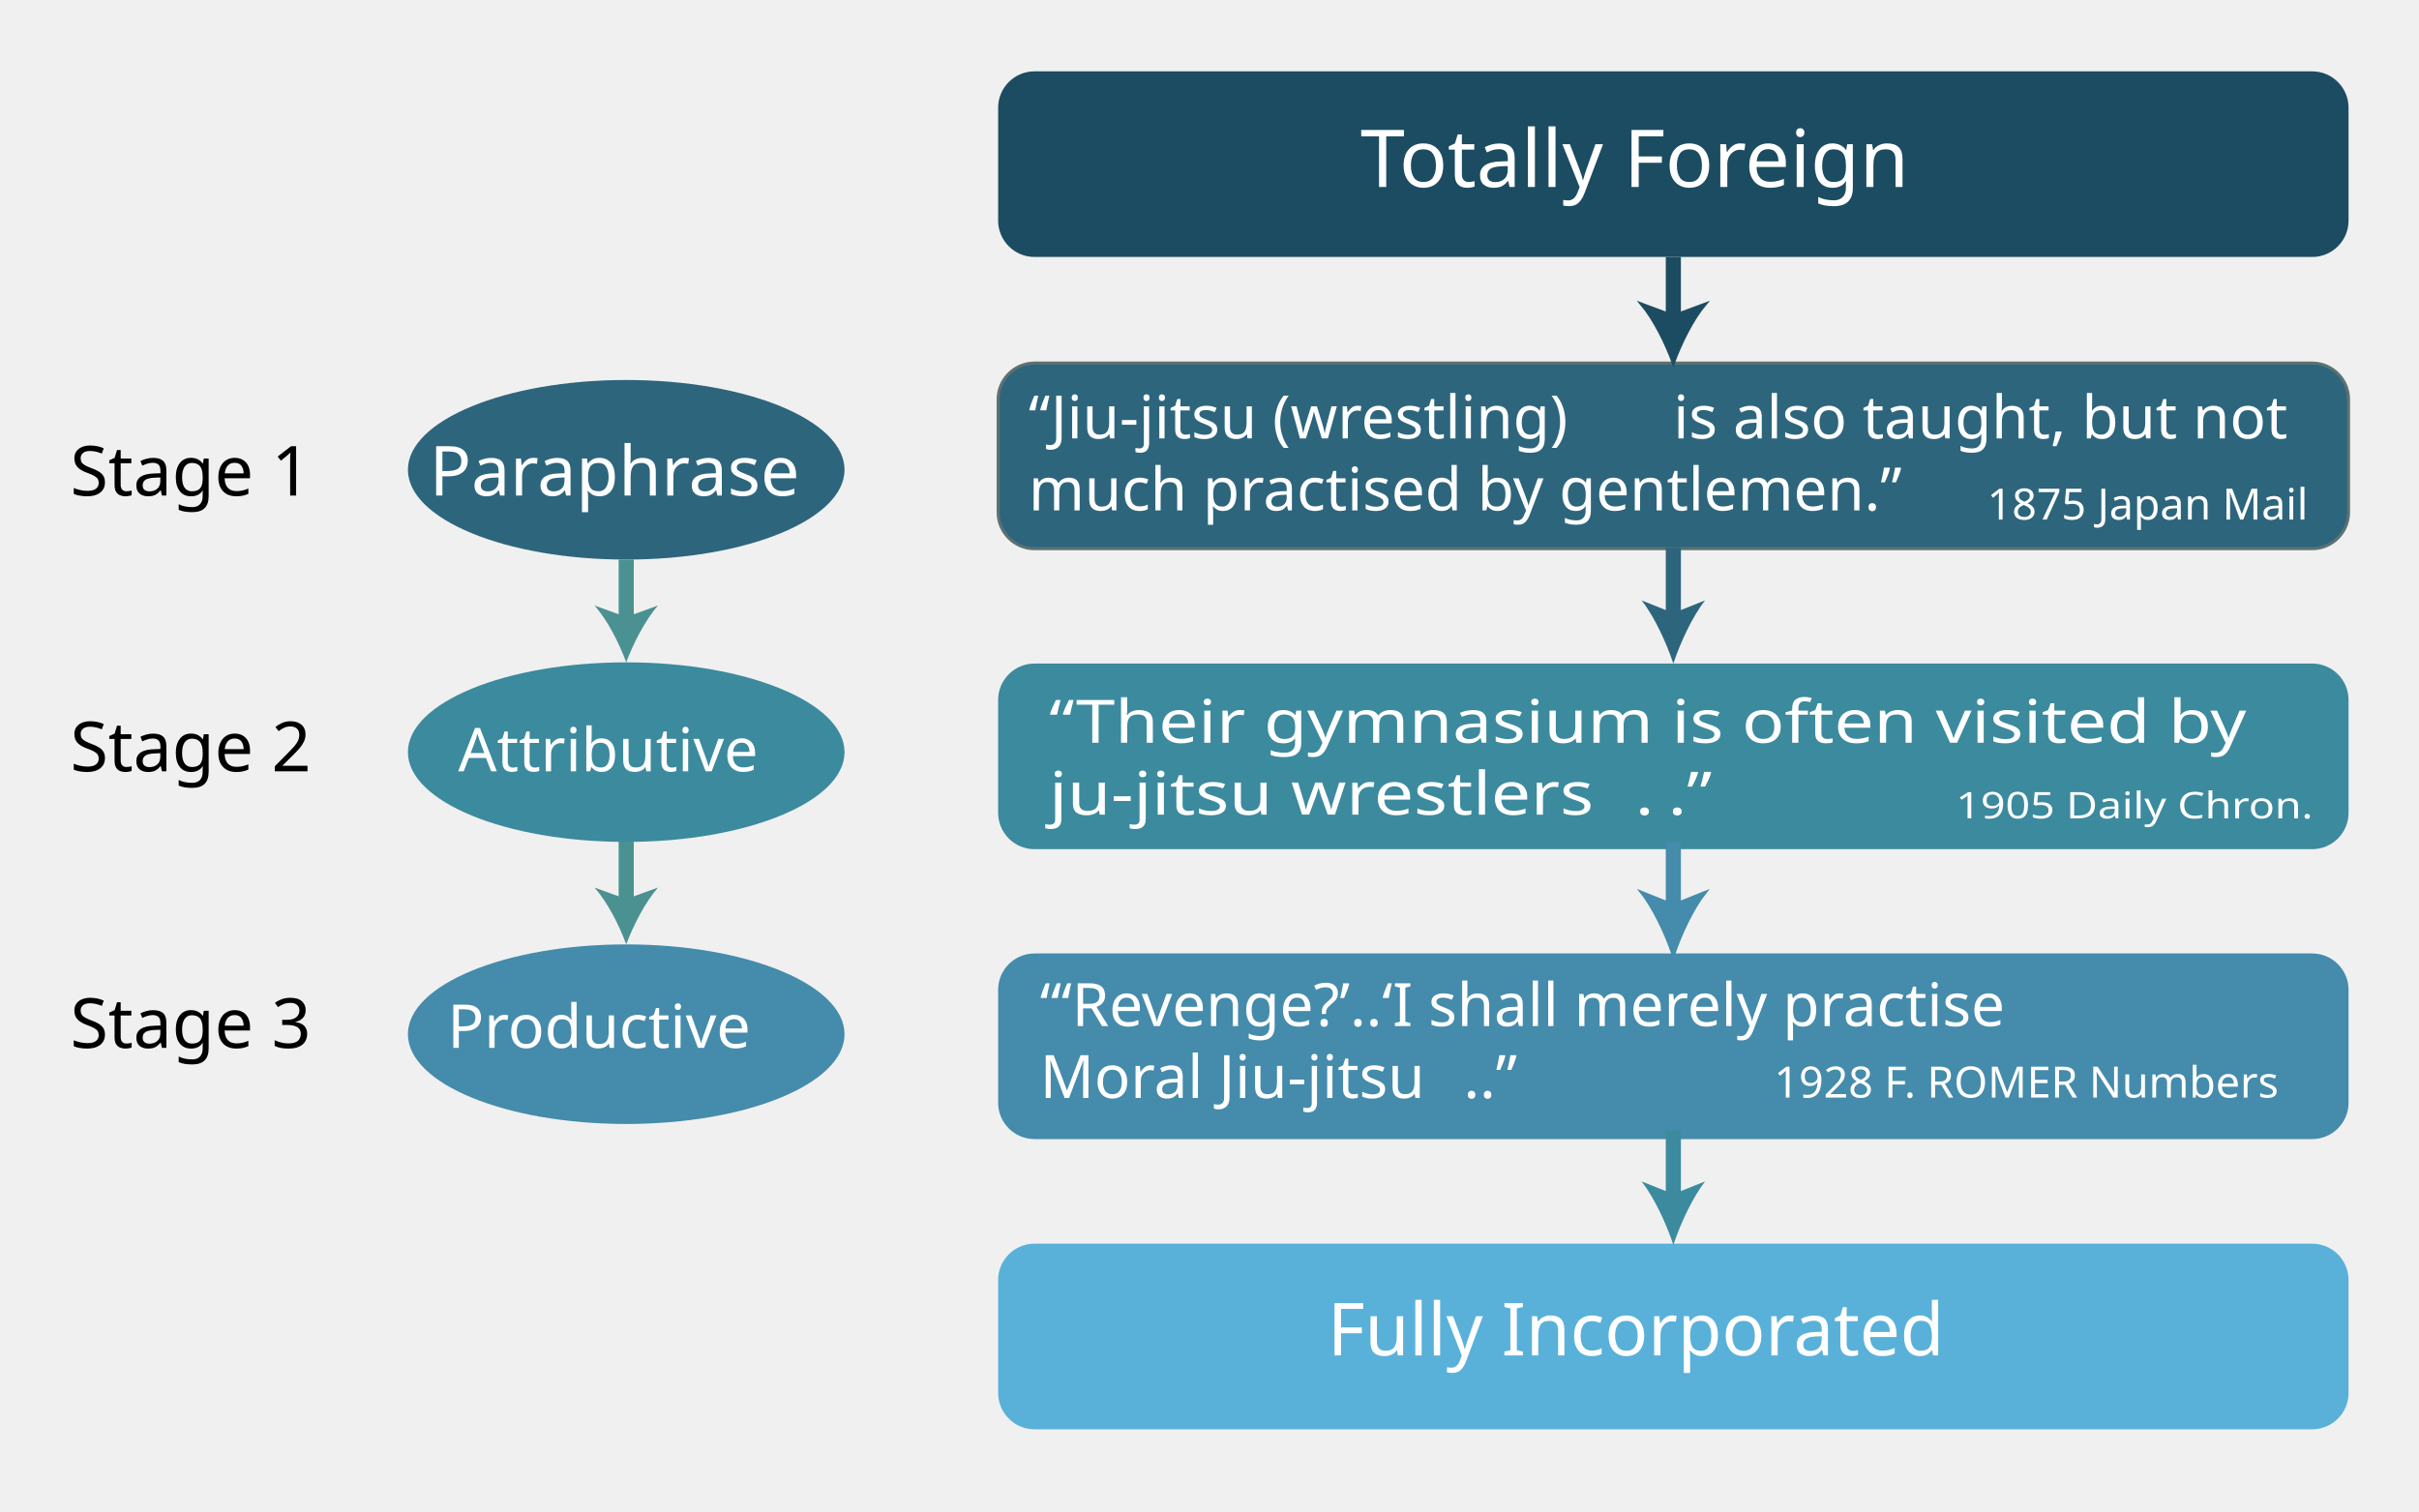
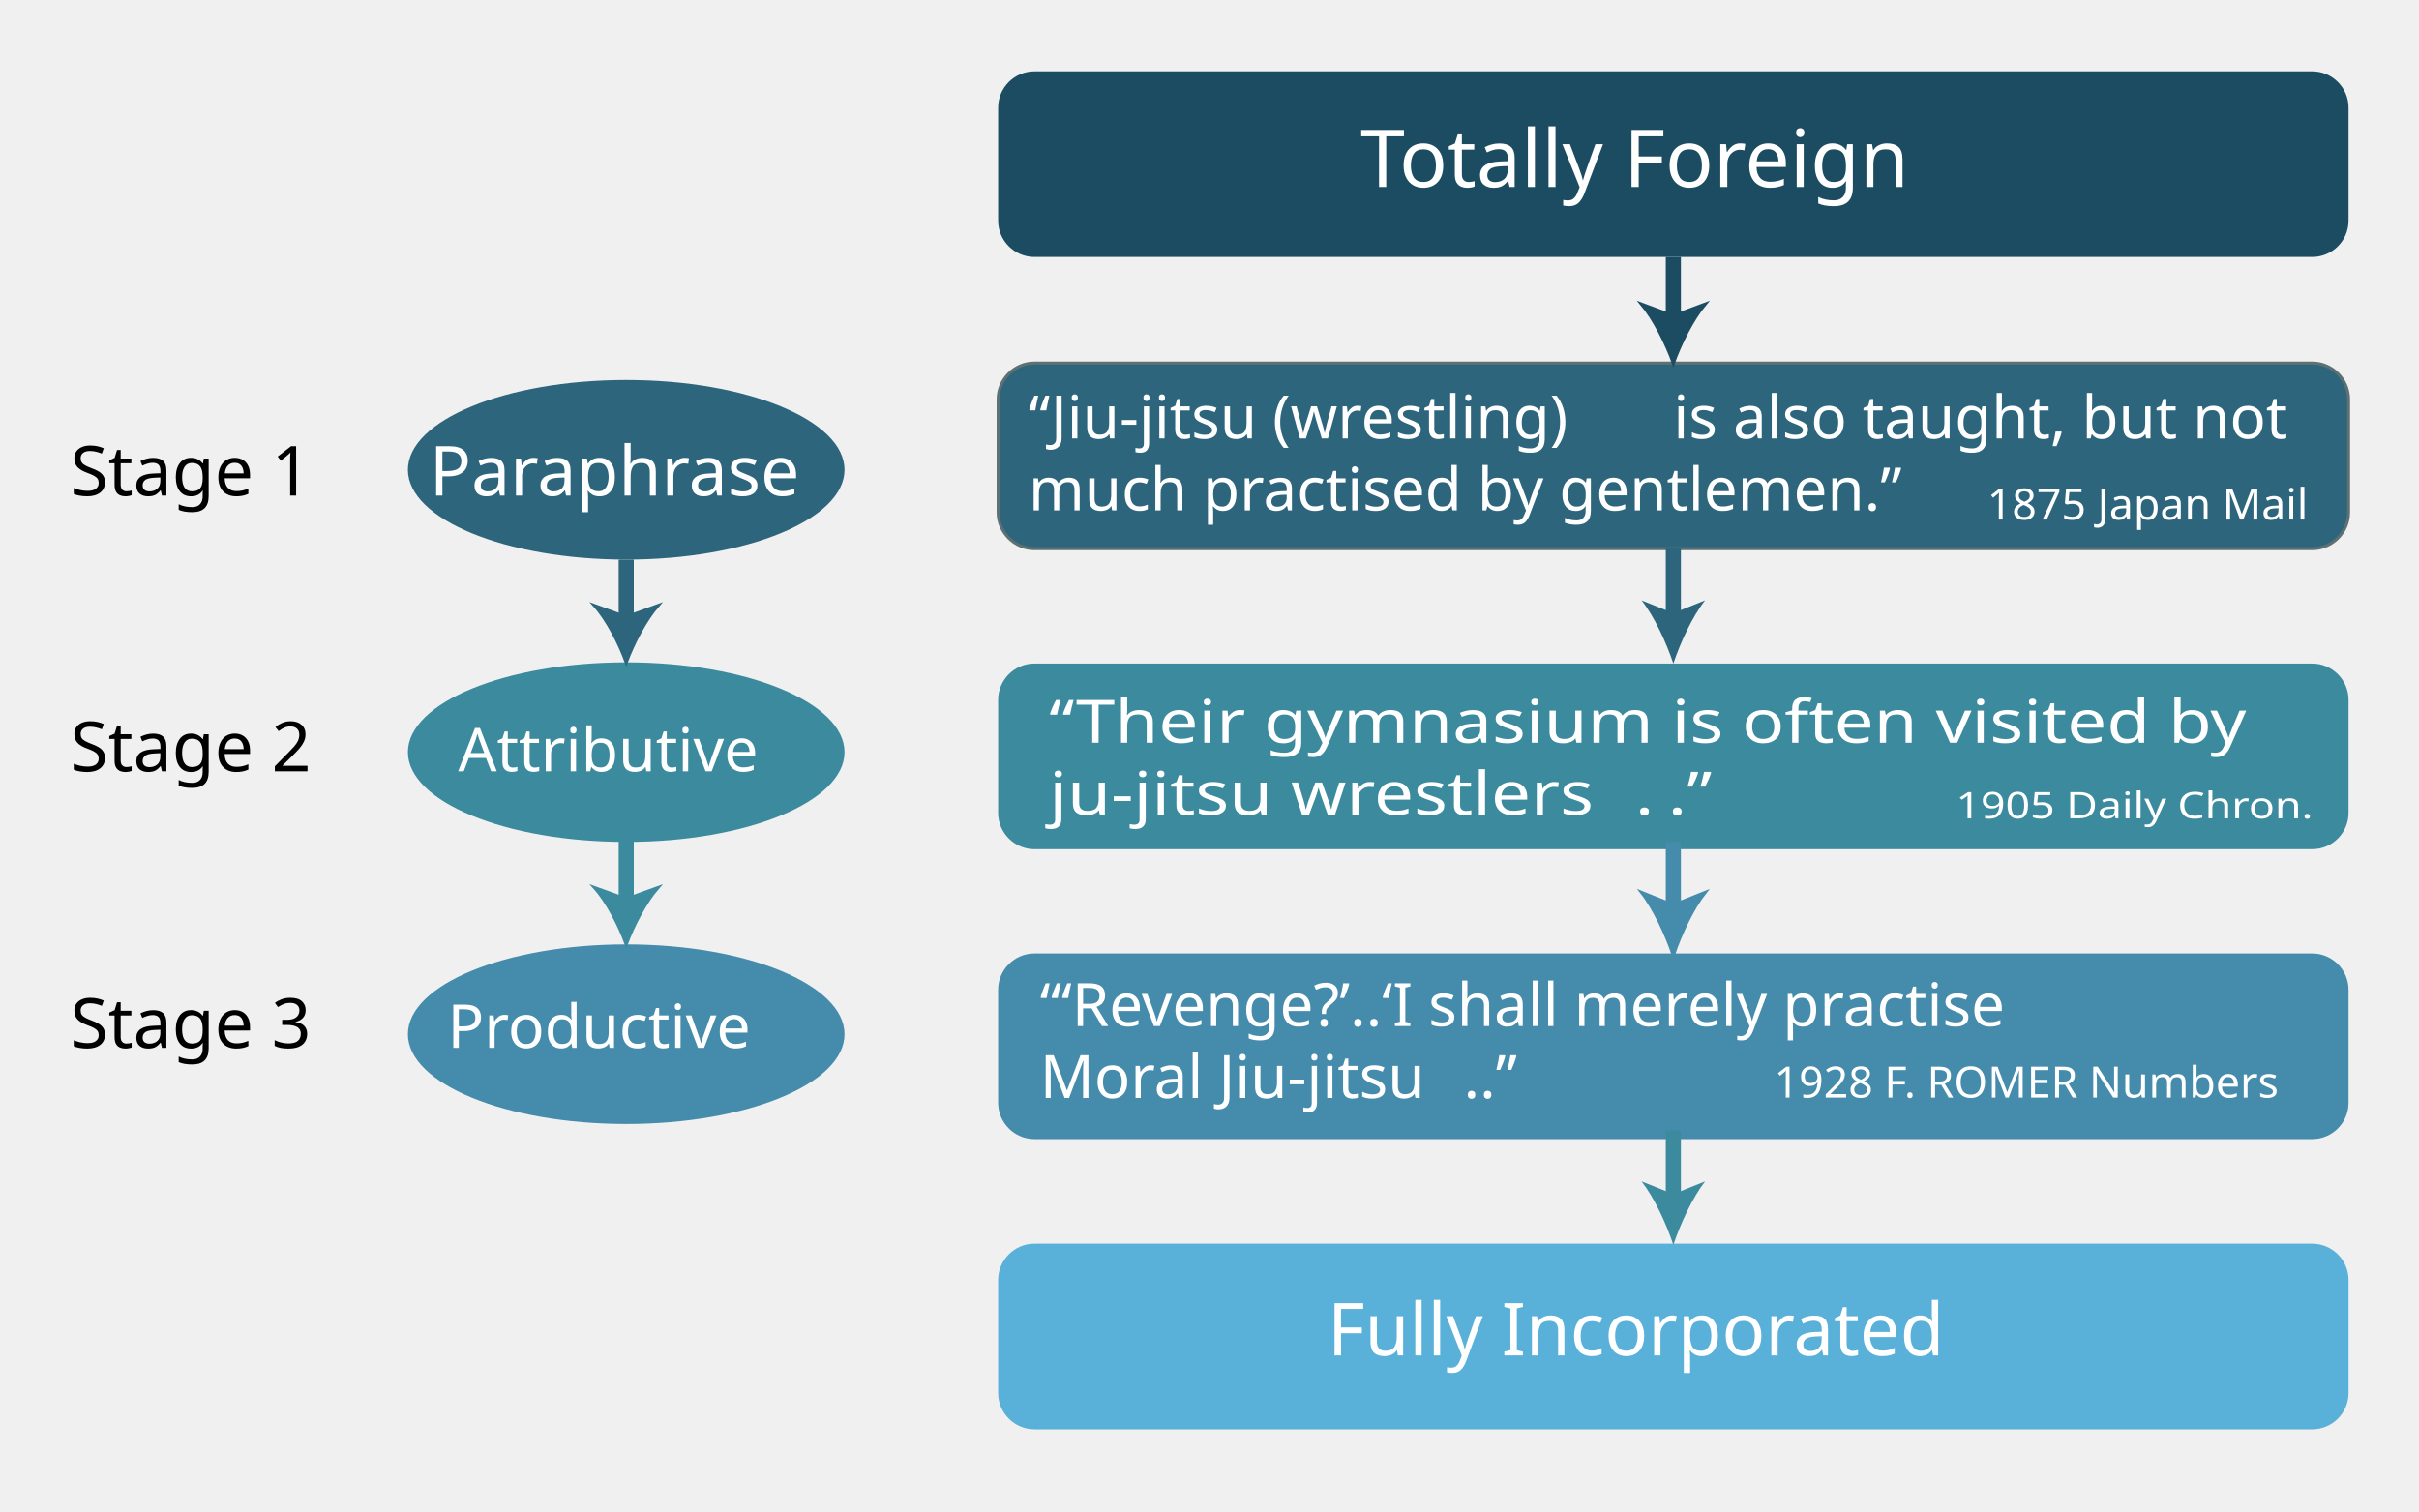
<svg xmlns="http://www.w3.org/2000/svg" version="1.1" id="Layer_1" x="0px" y="0px" viewBox="0 0 800 500" style="enable-background:new 0 0 800 500;" xml:space="preserve">
  <style type="text/css">
	.st0{fill:#59B1D9;}
	.st1{fill:#1C4C61;}
	.st2{fill:#3C8A9E;}
	.st3{fill:#2D657D;}
	.st4{fill:#458BAB;}
	.st5{fill:#FFFFFF;}
	.st6{font-family:'Montserrat-Regular';}
	.st7{font-size:26.4px;}
	.st8{font-size:22.88px;}
	.st9{font-size:20.02px;}
	.st10{font-size:24.2px;}
	.st11{font-family:'Montserrat-Medium';}
- 	.st12{fill:none;stroke:#4B9191;stroke-width:5;stroke-miterlimit:10;}
- 	.st13{fill:#4B9191;}
- 	.st14{fill:#2D657D;stroke:#5D7172;stroke-miterlimit:10;}
- 	.st15{fill:#1C4C61;stroke:#1C4C61;stroke-width:5;stroke-miterlimit:10;}
- 	.st16{fill:#1C4C61;stroke:#1C4C61;stroke-miterlimit:10;}
- 	.st17{fill:none;stroke:#2D657D;stroke-width:5;stroke-miterlimit:10;}
- 	.st18{fill:none;stroke:#458BAB;stroke-width:5;stroke-miterlimit:10;}
- 	.st19{fill:#458BAB;stroke:#458BAB;stroke-miterlimit:10;}
- 	.st20{fill:none;stroke:#3C8A9E;stroke-width:5;stroke-miterlimit:10;}
- 	.st21{font-size:19.8px;}
- 	.st22{fill:none;}
- 	.st23{font-family:'Montserrat-Bold';}
- 	.st24{enable-background:new    ;}
+ 	.st12{fill:none;stroke:#2D657D;stroke-width:5;stroke-miterlimit:10;}
+ 	.st13{fill:#2D657D;stroke:#2D657D;stroke-miterlimit:10;}
+ 	.st14{fill:#3C8A9E;stroke:#3C8A9E;stroke-width:5;stroke-miterlimit:10;}
+ 	.st15{fill:#3C8A9E;stroke:#3C8A9E;stroke-miterlimit:10;}
+ 	.st16{fill:#2D657D;stroke:#5D7172;stroke-miterlimit:10;}
+ 	.st17{fill:none;stroke:#1C4C61;stroke-width:5;stroke-miterlimit:10;}
+ 	.st18{fill:#1C4C61;stroke:#1C4C61;stroke-miterlimit:10;}
+ 	.st19{fill:none;stroke:#458BAB;stroke-width:5;stroke-miterlimit:10;}
+ 	.st20{fill:#458BAB;stroke:#458BAB;stroke-miterlimit:10;}
+ 	.st21{fill:none;stroke:#3C8A9E;stroke-width:5;stroke-miterlimit:10;}
+ 	.st22{font-size:19.8px;}
+ 	.st23{fill:none;}
+ 	.st24{font-family:'Montserrat-Bold';}
	.st25{font-size:14.3px;}
	.st26{font-size:12.153px;}
</style>
  <path class="st0" d="M764.7,472.8H342.1c-6.6,0-12-5.4-12-12v-37.4c0-6.6,5.4-12,12-12h422.6c6.6,0,12,5.4,12,12v37.4  C776.7,467.4,771.3,472.8,764.7,472.8z" />
  <path class="st1" d="M764.7,85H342.1c-6.6,0-12-5.4-12-12V35.6c0-6.6,5.4-12,12-12h422.6c6.6,0,12,5.4,12,12V73  C776.7,79.6,771.3,85,764.7,85z" />
  <ellipse class="st2" cx="207.1" cy="248.8" rx="72.2" ry="29.7" />
  <ellipse class="st3" cx="207.1" cy="155.4" rx="72.2" ry="29.7" />
  <ellipse class="st4" cx="207.1" cy="342.1" rx="72.2" ry="29.7" />
  <text transform="matrix(1 0 0 1 449.9135 61.855)" class="st5 st6 st7">Totally Foreign</text>
  <text transform="matrix(1 0 0 1 142.0273 163.9355)" class="st5 st6 st8">Paraphrase</text>
  <text transform="matrix(1 0 0 1 151.5264 255.1455)" class="st5 st6 st9">Attributive</text>
  <text transform="matrix(1 0 0 1 147.9863 346.626)" class="st5 st6 st9">Productive</text>
  <text transform="matrix(0.9808 0 0 1 439.0576 448.3555)" class="st5 st6 st10">Fully Incorporated</text>
  <text transform="matrix(1 0 0 1 23.2207 163.9355)" class="st11 st8">Stage 1</text>
  <text transform="matrix(1 0 0 1 23.2207 255.1455)" class="st11 st8">Stage 2</text>
  <text transform="matrix(1 0 0 1 23.2207 346.626)" class="st11 st8">Stage 3</text>
  <g>
    <g>
      <line class="st12" x1="207.1" y1="205.8" x2="207.1" y2="185.1" />
      <g>
        <path class="st13" d="M207.1,219.1c2.3-6.2,6.3-14,10.5-18.8l-10.5,3.8l-10.5-3.8C200.9,205.1,204.8,212.8,207.1,219.1z" />
      </g>
    </g>
  </g>
  <g>
    <g>
-       <line class="st12" x1="207.1" y1="299.1" x2="207.1" y2="278.4" />
+       <line class="st14" x1="207.1" y1="299.1" x2="207.1" y2="278.4" />
      <g>
-         <path class="st13" d="M207.1,312.4c2.3-6.2,6.3-14,10.5-18.8l-10.5,3.8l-10.5-3.8C200.9,298.4,204.8,306.1,207.1,312.4z" />
+         <path class="st15" d="M207.1,312.4c2.3-6.2,6.3-14,10.5-18.8l-10.5,3.8l-10.5-3.8C200.9,298.4,204.8,306.1,207.1,312.4z" />
      </g>
    </g>
  </g>
-   <path class="st14" d="M764.7,181.5H342.1c-6.6,0-12-5.4-12-12v-37.4c0-6.6,5.4-12,12-12h422.6c6.6,0,12,5.4,12,12v37.4  C776.7,176.1,771.3,181.5,764.7,181.5z" />
+   <path class="st16" d="M764.7,181.5H342.1c-6.6,0-12-5.4-12-12v-37.4c0-6.6,5.4-12,12-12h422.6c6.6,0,12,5.4,12,12v37.4  C776.7,176.1,771.3,181.5,764.7,181.5z" />
  <path class="st2" d="M764.7,280.9H342.1c-6.6,0-12-5.4-12-12v-37.4c0-6.6,5.4-12,12-12h422.6c6.6,0,12,5.4,12,12v37.4  C776.7,275.5,771.3,280.9,764.7,280.9z" />
  <path class="st4" d="M764.7,376.8H342.1c-6.6,0-12-5.4-12-12v-37.4c0-6.6,5.4-12,12-12h422.6c6.6,0,12,5.4,12,12v37.4  C776.7,371.4,771.3,376.8,764.7,376.8z" />
  <g>
    <g>
-       <line class="st15" x1="553.4" y1="106.3" x2="553.4" y2="85" />
+       <line class="st17" x1="553.4" y1="106.3" x2="553.4" y2="85" />
      <g>
-         <path class="st16" d="M553.4,120.1c2.3-6.4,6.3-14.5,10.5-19.5l-10.5,3.9l-10.5-3.9C547.1,105.6,551.1,113.7,553.4,120.1z" />
+         <path class="st18" d="M553.4,120.1c2.3-6.4,6.3-14.5,10.5-19.5l-10.5,3.9l-10.5-3.9C547.1,105.6,551.1,113.7,553.4,120.1z" />
      </g>
    </g>
  </g>
  <g>
    <g>
-       <line class="st17" x1="553.4" y1="204.8" x2="553.4" y2="181.2" />
+       <line class="st12" x1="553.4" y1="204.8" x2="553.4" y2="181.2" />
      <g>
        <path class="st3" d="M553.4,219.5c2.3-6.9,6.3-15.6,10.5-20.9l-10.5,4.2l-10.5-4.2C547.1,203.9,551.1,212.6,553.4,219.5z" />
      </g>
    </g>
  </g>
  <g>
    <g>
-       <line class="st18" x1="553.4" y1="301.4" x2="553.4" y2="278.5" />
+       <line class="st19" x1="553.4" y1="301.4" x2="553.4" y2="278.5" />
      <g>
-         <path class="st19" d="M553.4,316c2.3-6.9,6.3-15.5,10.5-20.8l-10.5,4.2l-10.5-4.2C547.1,300.5,551.1,309.2,553.4,316z" />
+         <path class="st20" d="M553.4,316c2.3-6.9,6.3-15.5,10.5-20.8l-10.5,4.2l-10.5-4.2C547.1,300.5,551.1,309.2,553.4,316z" />
      </g>
    </g>
  </g>
  <g>
    <g>
-       <line class="st20" x1="553.4" y1="397" x2="553.4" y2="373.9" />
+       <line class="st21" x1="553.4" y1="397" x2="553.4" y2="373.9" />
      <g>
        <path class="st2" d="M553.4,411.8c2.3-6.9,6.3-15.6,10.5-21l-10.5,4.2l-10.5-4.2C547.1,396.2,551.1,404.8,553.4,411.8z" />
      </g>
    </g>
  </g>
-   <text transform="matrix(1 0 0 1 340.1577 145.0291)" class="st5 st6 st21">“</text>
-   <rect x="347.5" y="128.2" class="st22" width="192.4" height="22" />
-   <text transform="matrix(1 0 0 1 347.48 145.0291)" class="st5 st23 st21">Jiu-jitsu (wrestling)</text>
-   <text transform="matrix(1 0 0 1 537.9578 145.0291)" class="st5 st6 st21">   is also taught, but not </text>
-   <text transform="matrix(1 0 0 1 340.1577 168.829)" class="st5 st6 st21">much practised by gentlemen.”</text>
-   <text transform="matrix(1.1766 0 0 1 346.9746 245.6875)" class="st5 st6 st21">“Their gymnasium is often visited by </text>
-   <text transform="matrix(1.1766 0 0 1 346.9746 269.4873)" class="st24">
-     <tspan x="0" y="0" class="st5 st23 st21">ju-jitsu wrestlers</tspan>
-     <tspan x="173.9" y="0" class="st5 st6 st21">.”</tspan>
-   </text>
-   <text transform="matrix(1.1766 0 0 1 540.7598 269.4873)" class="st5 st6 st21">.</text>
-   <rect x="343.9" y="324.7" class="st22" width="400.5" height="53.1" />
-   <text transform="matrix(1 0 0 1 343.9219 339.4071)" class="st5 st6 st21">“‘Revenge?’..‘I shall merely practise </text>
-   <text transform="matrix(1 0 0 1 343.9219 363.2071)" class="st5 st23 st21">Moral Jiu-jitsu</text>
-   <text transform="matrix(1 0 0 1 484.0219 363.2071)" class="st5 st6 st21">..”</text>
+   <text transform="matrix(1 0 0 1 340.1577 145.0291)" class="st5 st6 st22">“</text>
+   <rect x="347.5" y="128.2" class="st23" width="192.4" height="22" />
+   <text transform="matrix(1 0 0 1 347.48 145.0291)" class="st5 st24 st22">Jiu-jitsu (wrestling)</text>
+   <text transform="matrix(1 0 0 1 537.9578 145.0291)" class="st5 st6 st22">   is also taught, but not </text>
+   <text transform="matrix(1 0 0 1 340.1577 168.829)" class="st5 st6 st22">much practised by gentlemen.”</text>
+   <text transform="matrix(1.1766 0 0 1 346.9751 245.6875)" class="st5 st6 st22">“Their gymnasium is often visited by </text>
+   <text transform="matrix(1.1766 0 0 1 346.9751 269.4873)" class="st5 st24 st22">ju-jitsu wrestlers</text>
+   <text transform="matrix(1.1766 0 0 1 551.5859 269.4873)" class="st5 st6 st22">.”</text>
+   <text transform="matrix(1.1766 0 0 1 540.7598 269.4873)" class="st5 st6 st22">.</text>
+   <rect x="343.9" y="324.7" class="st23" width="400.5" height="53.1" />
+   <text transform="matrix(1 0 0 1 343.9219 339.4071)" class="st5 st6 st22">“‘Revenge?’..‘I shall merely practise </text>
+   <text transform="matrix(1 0 0 1 343.9219 363.2071)" class="st5 st24 st22">Moral Jiu-jitsu</text>
+   <text transform="matrix(1 0 0 1 484.0219 363.2071)" class="st5 st6 st22">..”</text>
  <text transform="matrix(1 0 0 1 657.207 171.8643)" class="st5 st6 st25">1875 Japan Mail</text>
  <text transform="matrix(1.1766 0 0 1 646.8525 270.7002)" class="st5 st6 st26">1905 Daily Chron.</text>
-   <rect x="586.7" y="352.5" class="st22" width="177.7" height="15.7" />
+   <rect x="586.7" y="352.5" class="st23" width="177.7" height="15.7" />
  <text transform="matrix(1 0 0 1 586.7402 363.0654)" class="st5 st6 st25">1928 F. ROMER Numbers </text>
</svg>
